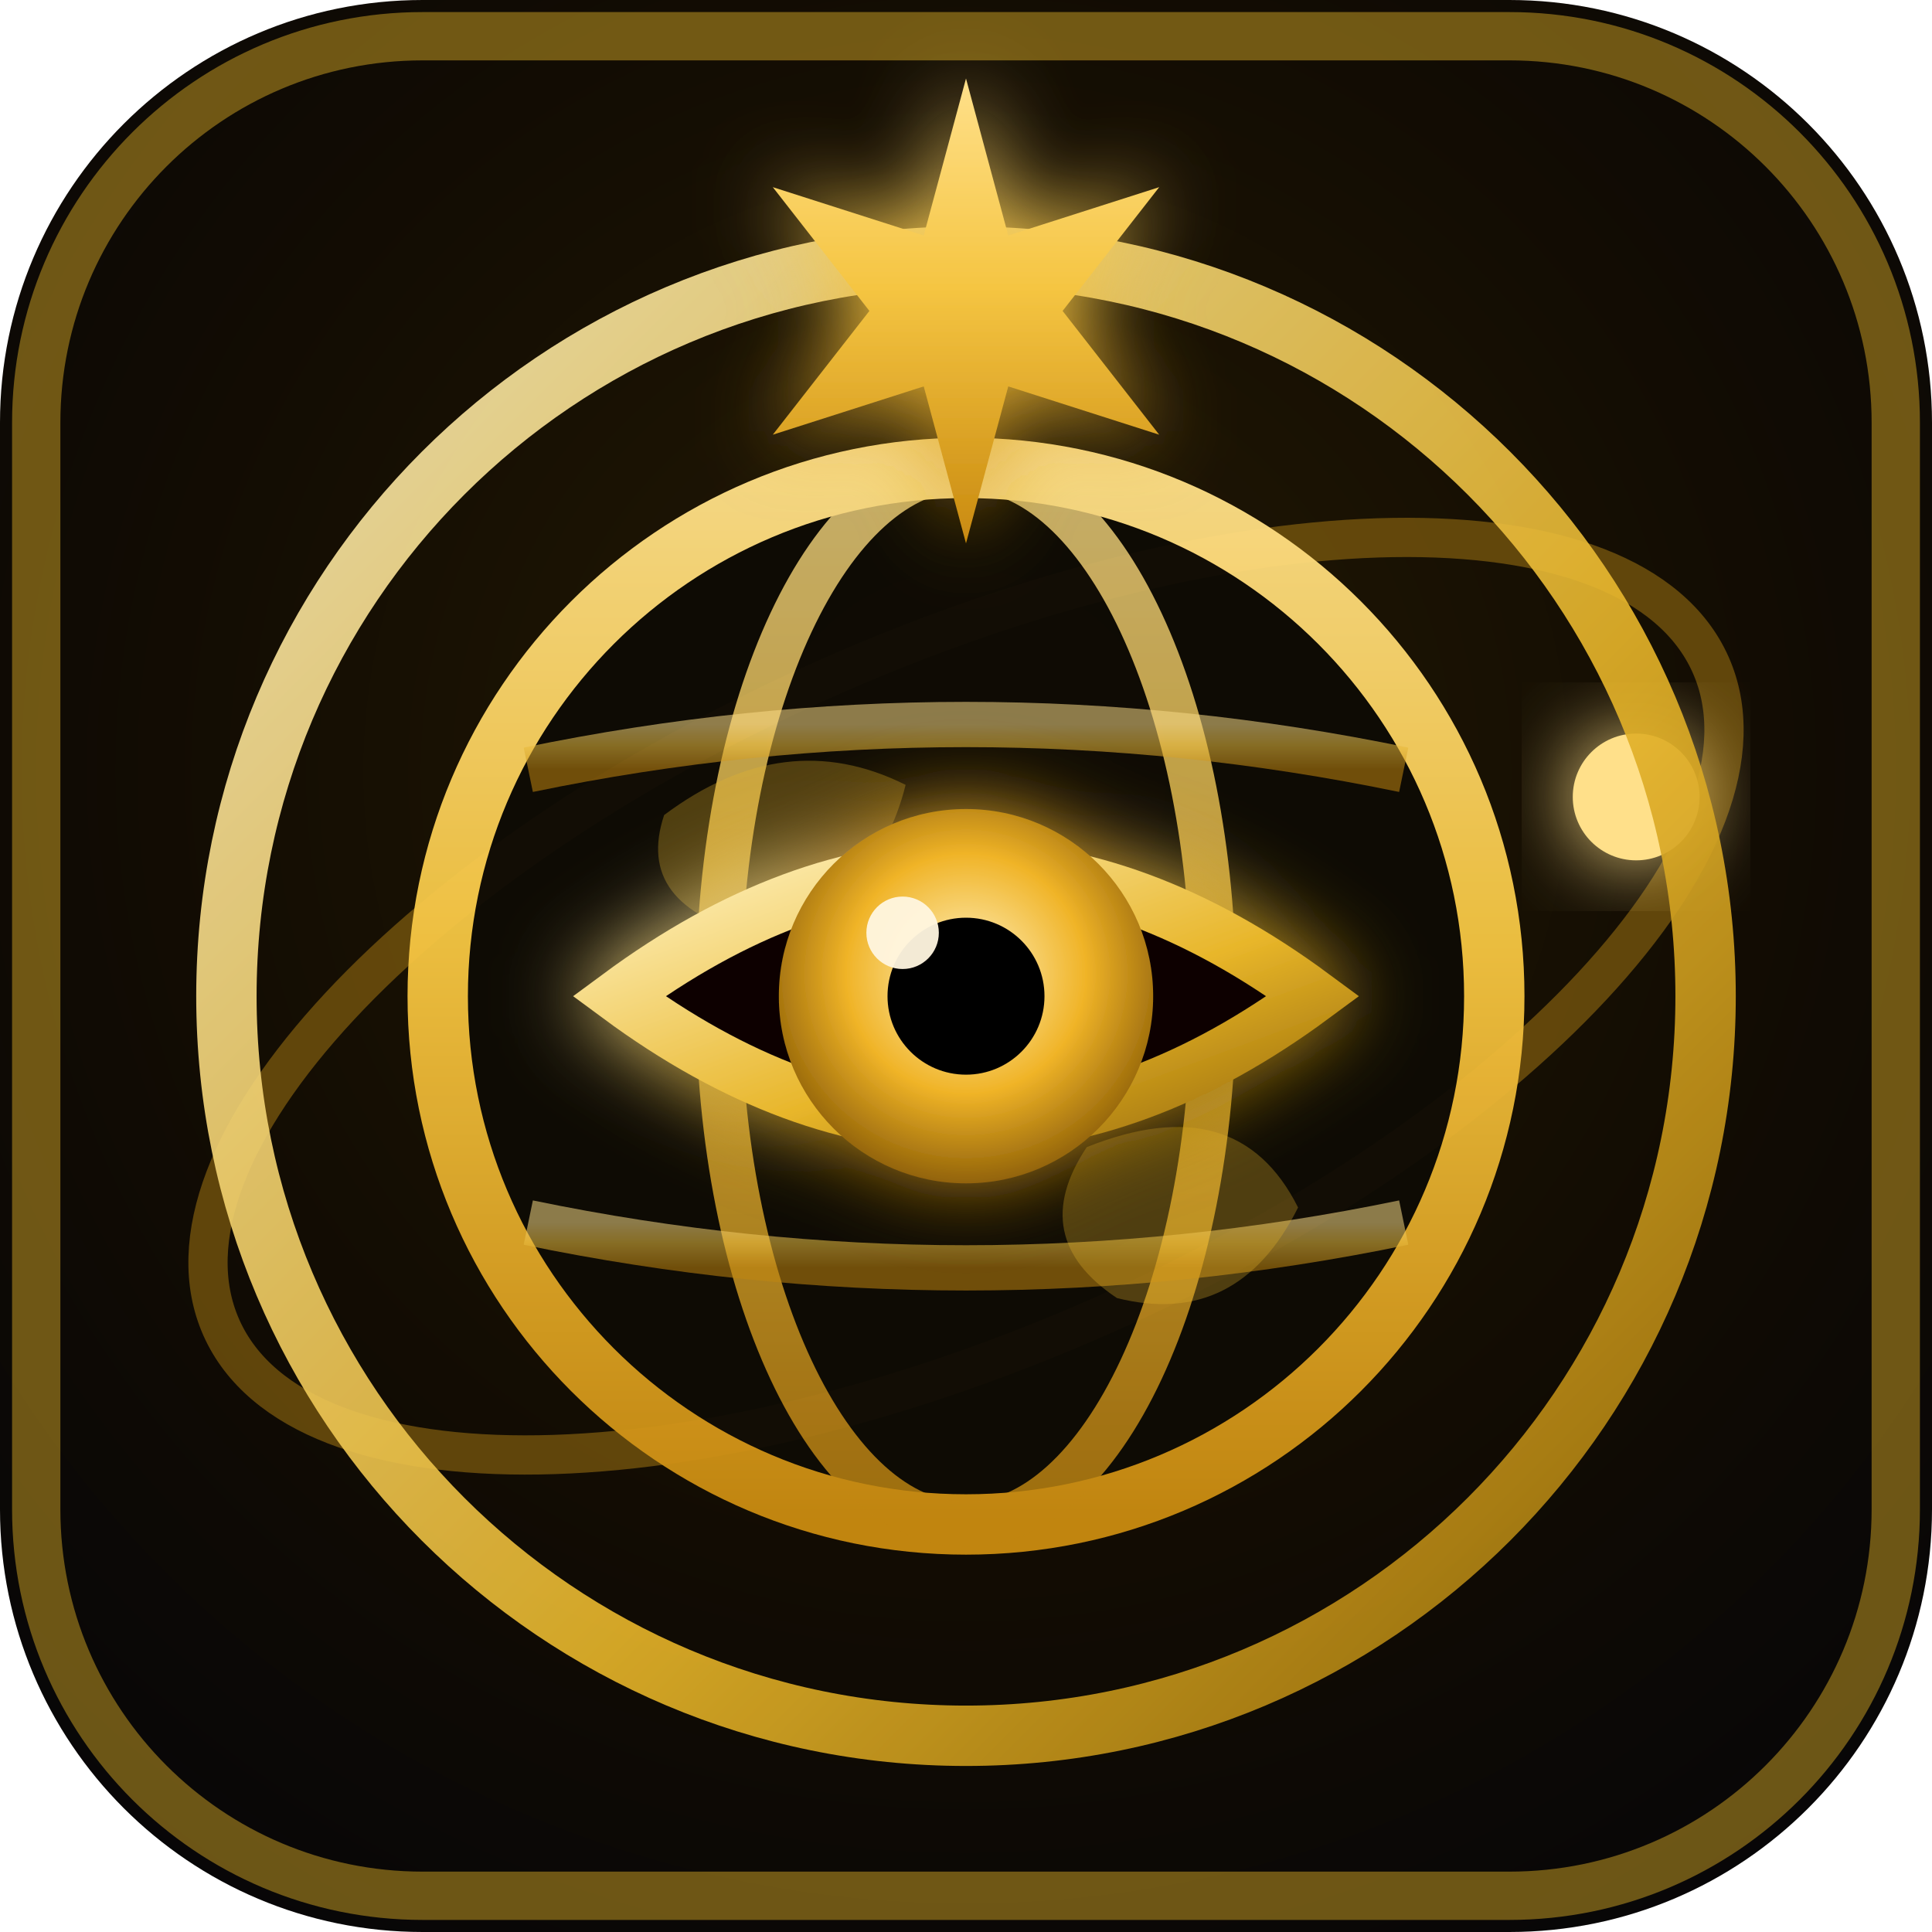
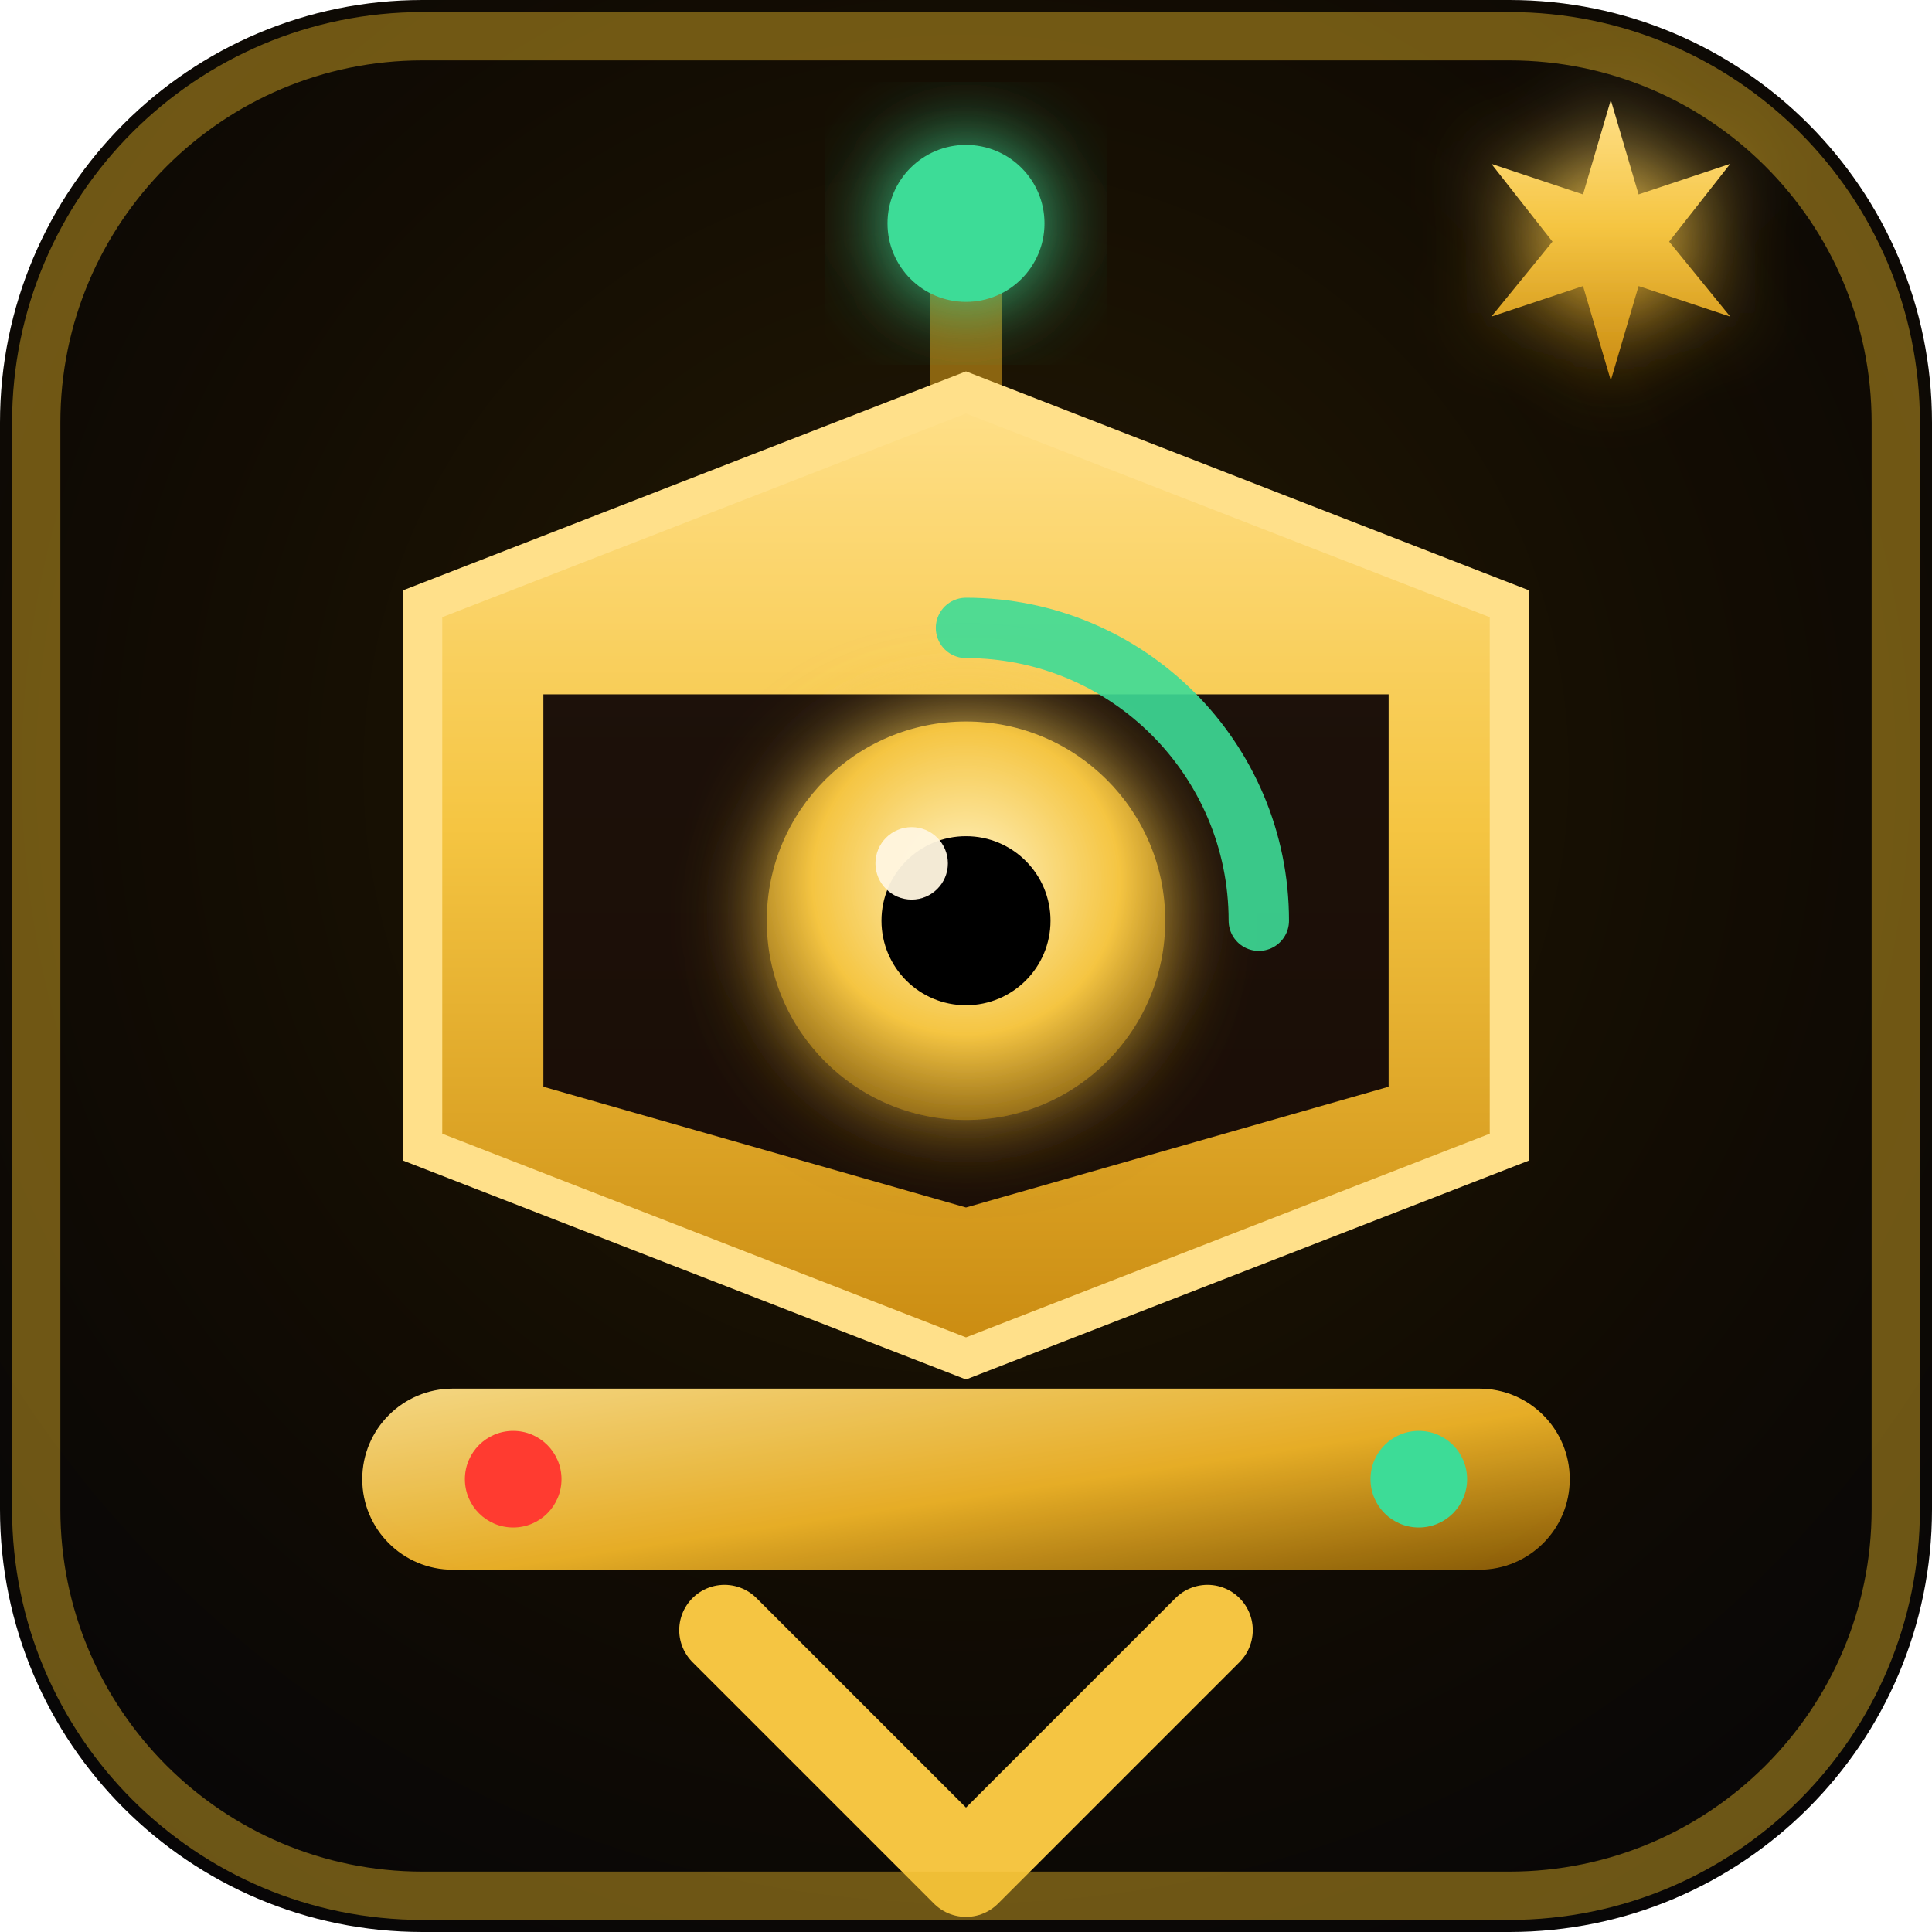
<svg xmlns="http://www.w3.org/2000/svg" width="64" height="64" viewBox="0 0 64 64">
  <defs>
    <radialGradient id="bg" cx="50%" cy="40%" r="75%">
      <stop offset="0%" stop-color="#241a04" />
      <stop offset="55%" stop-color="#120c03" />
      <stop offset="100%" stop-color="#050508" />
    </radialGradient>
    <linearGradient id="oro" x1="0" y1="0" x2="0" y2="1">
      <stop offset="0%" stop-color="#ffe08a" />
      <stop offset="45%" stop-color="#f5c542" />
      <stop offset="100%" stop-color="#c98a10" />
    </linearGradient>
    <linearGradient id="oro2" x1="0" y1="0" x2="1" y2="1">
-       <stop offset="0%" stop-color="#fff2c0" />
-       <stop offset="60%" stop-color="#e8b62a" />
-       <stop offset="100%" stop-color="#9a6d08" />
-     </linearGradient>
-     <radialGradient id="iris" cx="50%" cy="44%" r="58%">
-       <stop offset="0%" stop-color="#fff3c4" />
+       <stop offset="0%" stop-color="#ffe08a" />
      <stop offset="55%" stop-color="#f0b428" />
      <stop offset="100%" stop-color="#8a5c06" />
+     </linearGradient>
+     <radialGradient id="iris" cx="50%" cy="40%" r="70%">
+       <stop offset="0%" stop-color="#fff3c4" />
+       <stop offset="55%" stop-color="#f5c542" />
+       <stop offset="100%" stop-color="#6b4705" />
    </radialGradient>
    <filter id="glow" x="-40%" y="-40%" width="180%" height="180%">
      <feGaussianBlur stdDeviation="1.4" result="b" />
      <feMerge>
        <feMergeNode in="b" />
        <feMergeNode in="SourceGraphic" />
      </feMerge>
    </filter>
  </defs>
  <rect width="64" height="64" rx="14" fill="url(#bg)" />
-   <ellipse cx="32" cy="33" rx="27" ry="11.5" fill="none" stroke="#8a6410" stroke-width="1.3" opacity="0.65" transform="rotate(-24 32 33)" />
-   <circle cx="54.2" cy="26.4" r="2.1" fill="#ffe08a" filter="url(#glow)" />
-   <circle cx="32" cy="33" r="24.5" fill="none" stroke="url(#oro2)" stroke-width="2" opacity="0.9" />
-   <g stroke="url(#oro)" stroke-width="1.5" fill="none" opacity="0.95">
-     <circle cx="32" cy="33" r="17.5" fill="#0e0a04" stroke-width="2" />
-     <ellipse cx="32" cy="33" rx="8.2" ry="17.5" opacity="0.8" />
-     <path d="M14.5 33 H49.5" opacity="0.8" />
-     <path d="M17.5 25.5 Q32 22.5 46.5 25.5" opacity="0.55" />
-     <path d="M17.5 40.5 Q32 43.5 46.5 40.5" opacity="0.55" />
+   <line x1="32" y1="9" x2="32" y2="17" stroke="#8a6410" stroke-width="2.4" />
+   <circle cx="32" cy="7.4" r="2.6" fill="#3ddc97" filter="url(#glow)" />
+   <path d="M14 20 L32 13 L50 20 L50 38 L32 45 L14 38 Z" fill="url(#oro)" stroke="#ffe08a" stroke-width="1.3" />
+   <path d="M18 23 L46 23 L46 36 L32 40 L18 36 Z" fill="#0d0304" opacity="0.93" />
+   <g filter="url(#glow)">
+     <circle cx="32" cy="30.5" r="6.6" fill="url(#iris)" />
+     <circle cx="32" cy="30.5" r="2.8" fill="#050001" />
+     <circle cx="30.2" cy="28.6" r="1.2" fill="#fff6e0" opacity="0.95" />
  </g>
-   <g fill="#e8b62a" opacity="0.30">
-     <path d="M22 27 Q26 24 30 26 Q29 30 25 31 Q21 30 22 27 Z" />
-     <path d="M36 38 Q41 36 43 40 Q41 44 37 43 Q34 41 36 38 Z" />
-   </g>
-   <g filter="url(#glow)">
-     <path d="M20.5 33 Q32 24.5 43.5 33 Q32 41.5 20.5 33 Z" fill="#0d0304" stroke="url(#oro2)" stroke-width="1.8" />
-     <circle cx="32" cy="33" r="6.2" fill="url(#iris)" />
-     <circle cx="32" cy="33" r="2.6" fill="#050001" />
-     <circle cx="29.9" cy="30.9" r="1.2" fill="#fff6e0" opacity="0.95" />
-   </g>
+   <path d="M32 20.8 A9.7 9.7 0 0 1 41.7 30.5" fill="none" stroke="#3ddc97" stroke-width="2" stroke-linecap="round" opacity="0.9" />
+   <rect x="12" y="46" width="40" height="6" rx="3" fill="url(#oro2)" opacity="0.95" />
+   <circle cx="17" cy="49" r="1.6" fill="#ff3b30" />
+   <circle cx="47" cy="49" r="1.6" fill="#3ddc97" />
+   <path d="M24 54 L32 62 L40 54" fill="none" stroke="#f5c542" stroke-width="3" stroke-linecap="round" stroke-linejoin="round" />
  <g fill="url(#oro)" filter="url(#glow)">
-     <path d="M32 2.6 L33.4 7.8 L38.4 6.2 L35.2 10.3 L38.4 14.4 L33.4 12.8 L32 18 L30.6 12.8 L25.6 14.4 L28.8 10.3 L25.6 6.2 L30.6 7.8 Z" />
+     <path d="M53.5 3.2 L54.5 6.6 L57.8 5.5 L55.6 8.3 L57.8 11 L54.5 9.9 L53.5 13.3 L52.5 9.9 L49.2 11 L51.4 8.3 L49.2 5.5 L52.5 6.6 Z" transform="scale(0.92) translate(4.5 0.4)" />
  </g>
  <rect x="1.2" y="1.2" width="61.6" height="61.6" rx="12.8" fill="none" stroke="#e8b62a" stroke-opacity="0.45" stroke-width="1.6" />
</svg>
